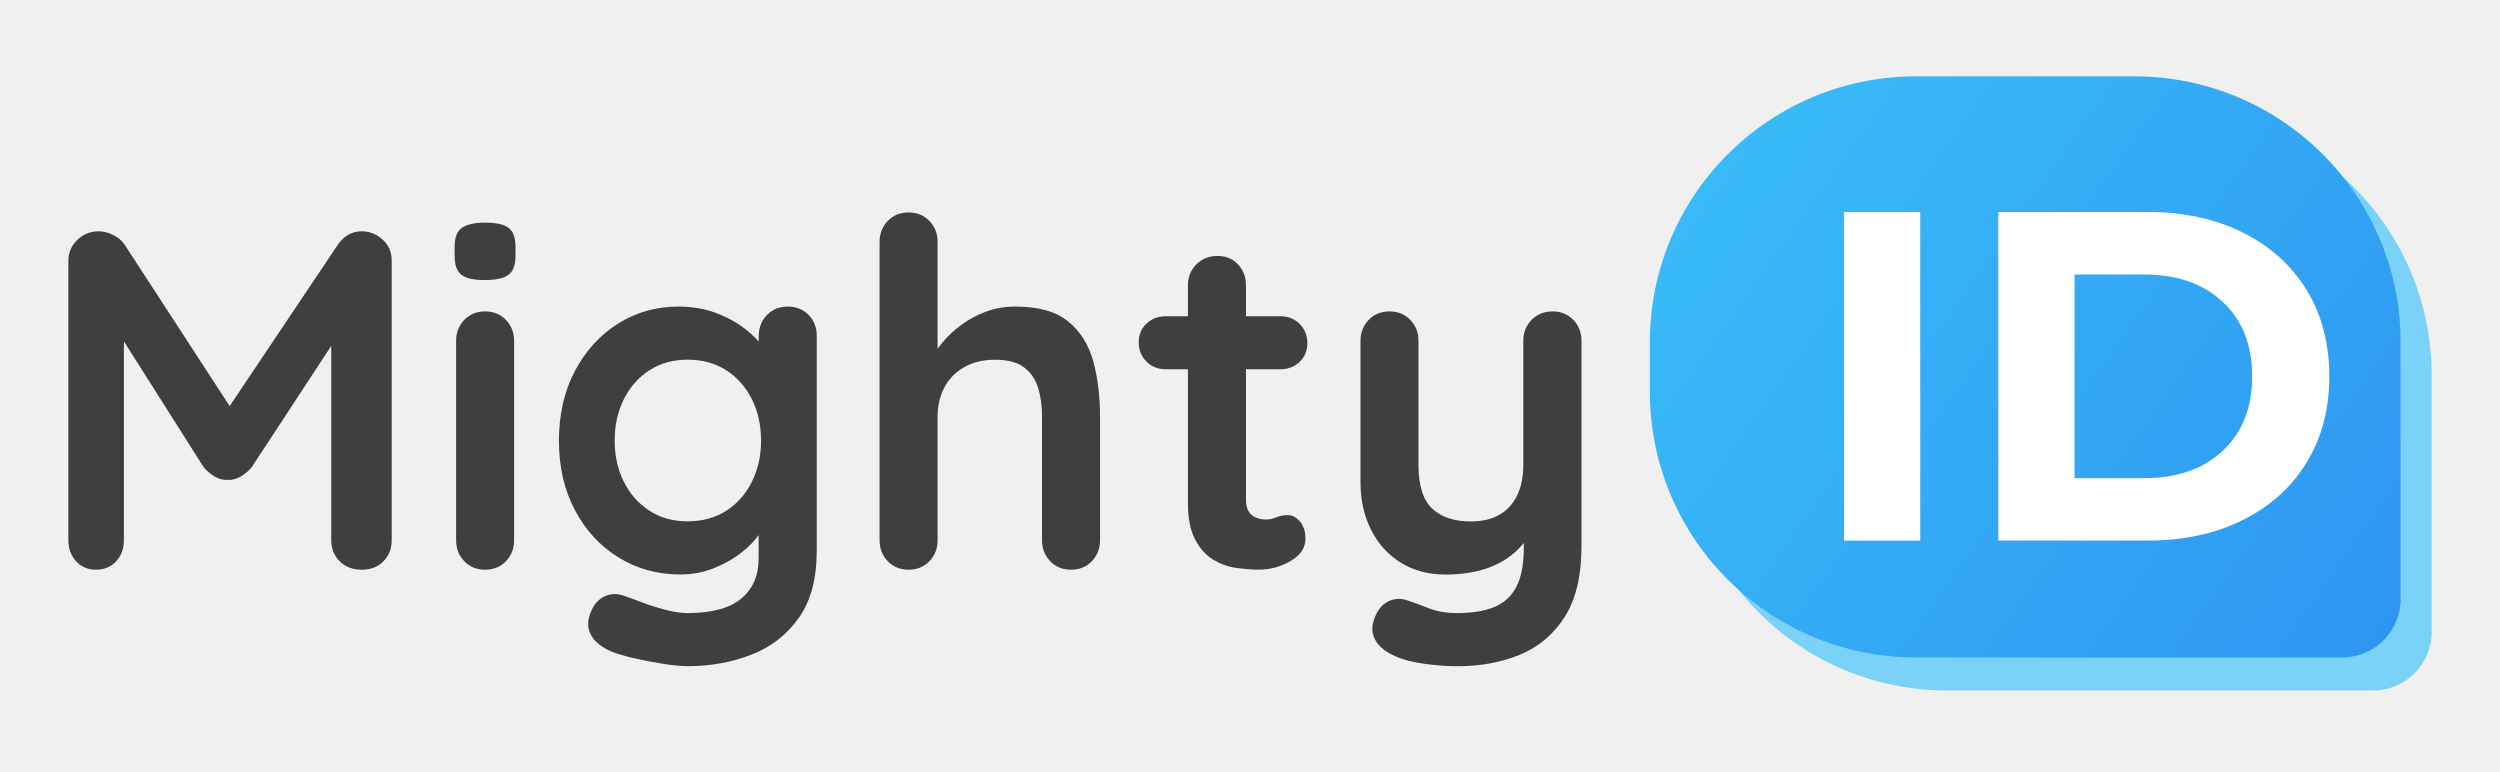
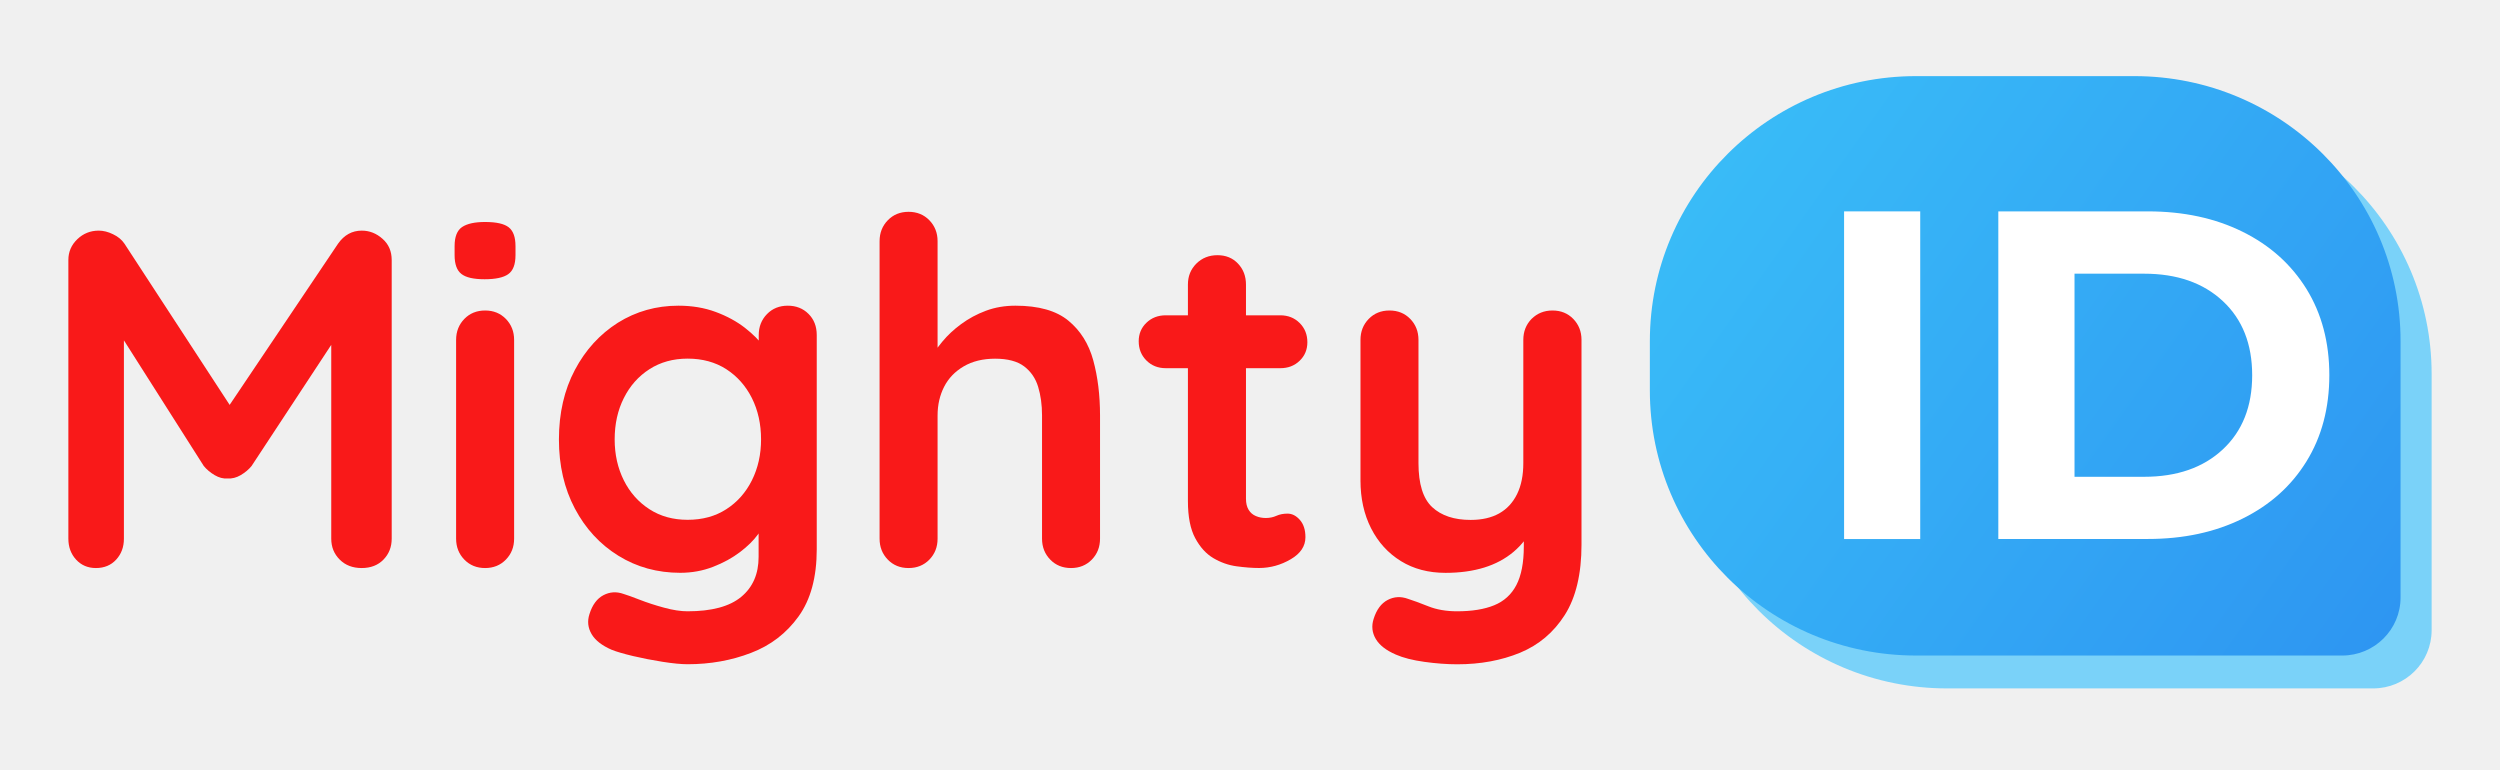
- <svg xmlns="http://www.w3.org/2000/svg" width="512" height="158" viewBox="0 0 512 158" fill="none">
-   <path d="M486.031 141.401H398.765C368.657 141.401 344.256 117.036 344.256 86.972V76.818C344.256 46.754 368.657 22.389 398.765 22.389H443.491C473.6 22.389 498 46.754 498 76.818V129.449C498 136.048 492.639 141.401 486.031 141.401Z" fill="#7AD2F9" />
-   <path d="M479.667 134.649H392.401C362.293 134.649 337.892 110.285 337.892 80.221V70.066C337.892 40.002 362.293 15.638 392.401 15.638H437.127C467.236 15.638 491.636 40.002 491.636 70.066V122.698C491.649 129.309 486.288 134.649 479.667 134.649Z" fill="url(#paint0_linear_8367_69970)" />
-   <path d="M377.669 43.416H393.263V110.72H377.669V43.416Z" fill="white" />
-   <path d="M409.256 43.416H439.879C447.194 43.416 453.66 44.815 459.278 47.601C464.896 50.387 469.254 54.315 472.378 59.373C475.49 64.443 477.045 70.335 477.045 77.062C477.045 83.788 475.49 89.694 472.378 94.751C469.267 99.822 464.896 103.737 459.278 106.523C453.66 109.308 447.194 110.708 439.879 110.708H409.256V43.416ZM439.107 97.935C445.844 97.935 451.218 96.061 455.229 92.312C459.24 88.564 461.245 83.48 461.245 77.075C461.245 70.669 459.24 65.586 455.229 61.837C451.218 58.089 445.844 56.215 439.107 56.215H424.863V97.935H439.107Z" fill="white" />
-   <path d="M20.235 47.37C21.161 47.37 22.138 47.614 23.153 48.115C24.182 48.602 24.953 49.257 25.48 50.04L49.534 87.011L44.584 86.818L69.242 50.04C70.502 48.256 72.109 47.37 74.089 47.37C75.67 47.37 77.097 47.935 78.344 49.052C79.604 50.169 80.221 51.619 80.221 53.404V110.644C80.221 112.364 79.655 113.789 78.537 114.944C77.418 116.099 75.927 116.677 74.076 116.677C72.225 116.677 70.72 116.099 69.576 114.944C68.419 113.789 67.841 112.364 67.841 110.644V64.071L71.697 64.957L51.526 95.714C50.935 96.446 50.189 97.062 49.302 97.588C48.415 98.115 47.503 98.346 46.577 98.281C45.716 98.346 44.841 98.115 43.954 97.588C43.067 97.062 42.322 96.433 41.73 95.714L22.806 65.855L25.378 60.618V110.644C25.378 112.364 24.85 113.789 23.796 114.944C22.742 116.099 21.354 116.677 19.644 116.677C17.998 116.677 16.636 116.099 15.581 114.944C14.527 113.789 14 112.351 14 110.644V53.391C14 51.748 14.604 50.323 15.825 49.142C17.047 47.961 18.525 47.37 20.235 47.37Z" fill="#3F3F3F" />
-   <path d="M99.248 57.357C96.998 57.357 95.417 56.998 94.491 56.266C93.565 55.547 93.103 54.251 93.103 52.415V50.541C93.103 48.628 93.617 47.331 94.632 46.638C95.661 45.945 97.216 45.598 99.338 45.598C101.652 45.598 103.259 45.958 104.184 46.69C105.11 47.421 105.573 48.705 105.573 50.541V52.415C105.573 54.328 105.071 55.624 104.082 56.317C103.104 57.01 101.485 57.357 99.248 57.357ZM105.29 110.643C105.29 112.363 104.724 113.788 103.606 114.944C102.487 116.099 101.06 116.677 99.35 116.677C97.628 116.677 96.214 116.099 95.095 114.944C93.977 113.788 93.411 112.363 93.411 110.643V69.809C93.411 68.102 93.977 66.664 95.095 65.508C96.214 64.353 97.641 63.776 99.35 63.776C101.06 63.776 102.487 64.353 103.606 65.508C104.724 66.664 105.29 68.102 105.29 69.809V110.643Z" fill="#3F3F3F" />
-   <path d="M138.946 62.788C141.723 62.788 144.256 63.212 146.57 64.072C148.884 64.932 150.877 66.023 152.561 67.332C154.245 68.654 155.569 69.989 156.52 71.337C157.472 72.685 157.96 73.828 157.96 74.752L155.389 76.036V68.821C155.389 67.114 155.955 65.676 157.073 64.521C158.192 63.365 159.619 62.788 161.329 62.788C163.038 62.788 164.465 63.353 165.584 64.469C166.702 65.586 167.268 67.037 167.268 68.821V112.814C167.268 118.552 166.034 123.147 163.553 126.6C161.071 130.066 157.832 132.57 153.795 134.11C149.771 135.663 145.439 136.434 140.823 136.434C139.499 136.434 137.789 136.267 135.681 135.933C133.573 135.599 131.554 135.201 129.639 134.752C127.723 134.29 126.27 133.866 125.281 133.468C123.301 132.608 121.925 131.543 121.167 130.259C120.408 128.975 120.254 127.602 120.717 126.151C121.308 124.238 122.272 122.942 123.584 122.249C124.908 121.555 126.283 121.478 127.736 122.005C128.392 122.197 129.484 122.595 131.001 123.186C132.518 123.776 134.19 124.328 136.002 124.816C137.815 125.317 139.422 125.561 140.811 125.561C145.76 125.561 149.424 124.572 151.802 122.595C154.181 120.618 155.363 117.884 155.363 114.392V105.792L156.546 106.677C156.546 107.538 156.096 108.577 155.209 109.797C154.322 111.016 153.101 112.223 151.545 113.404C149.99 114.585 148.164 115.599 146.056 116.421C143.947 117.242 141.698 117.653 139.319 117.653C134.627 117.653 130.41 116.485 126.643 114.149C122.877 111.812 119.907 108.577 117.734 104.457C115.562 100.336 114.469 95.612 114.469 90.272C114.469 84.867 115.562 80.105 117.734 75.984C119.907 71.864 122.851 68.641 126.54 66.292C130.269 63.956 134.395 62.788 138.946 62.788ZM140.823 73.661C137.854 73.661 135.244 74.392 133.007 75.83C130.757 77.281 129.009 79.258 127.762 81.761C126.502 84.264 125.885 87.101 125.885 90.259C125.885 93.353 126.515 96.164 127.762 98.667C129.009 101.17 130.77 103.147 133.007 104.598C135.244 106.048 137.854 106.767 140.823 106.767C143.857 106.767 146.506 106.048 148.743 104.598C150.992 103.147 152.741 101.17 153.988 98.667C155.235 96.164 155.865 93.365 155.865 90.259C155.865 87.101 155.235 84.264 153.988 81.761C152.728 79.258 150.98 77.281 148.743 75.83C146.506 74.392 143.87 73.661 140.823 73.661Z" fill="#3F3F3F" />
-   <path d="M207.957 62.788C212.714 62.788 216.327 63.815 218.795 65.856C221.276 67.897 222.973 70.618 223.899 74.007C224.824 77.409 225.287 81.171 225.287 85.33V110.644C225.287 112.364 224.722 113.789 223.603 114.945C222.485 116.1 221.058 116.678 219.348 116.678C217.625 116.678 216.211 116.1 215.092 114.945C213.974 113.789 213.408 112.364 213.408 110.644V85.33C213.408 83.16 213.138 81.196 212.611 79.45C212.084 77.704 211.12 76.305 209.744 75.253C208.356 74.2 206.376 73.674 203.805 73.674C201.298 73.674 199.151 74.2 197.364 75.253C195.577 76.305 194.24 77.704 193.353 79.45C192.466 81.196 192.016 83.16 192.016 85.33V110.644C192.016 112.364 191.45 113.789 190.332 114.945C189.214 116.1 187.786 116.678 186.077 116.678C184.354 116.678 182.94 116.1 181.821 114.945C180.703 113.789 180.137 112.364 180.137 110.644V49.54C180.137 47.833 180.703 46.395 181.821 45.24C182.94 44.084 184.367 43.507 186.077 43.507C187.786 43.507 189.214 44.084 190.332 45.24C191.45 46.395 192.016 47.833 192.016 49.54V74.059L190.525 73.764C191.116 72.647 191.939 71.44 193.006 70.156C194.06 68.873 195.346 67.666 196.863 66.549C198.38 65.432 200.064 64.521 201.915 63.828C203.766 63.135 205.785 62.788 207.957 62.788Z" fill="#3F3F3F" />
-   <path d="M238.747 64.765H262.21C263.791 64.765 265.115 65.291 266.169 66.344C267.223 67.396 267.75 68.718 267.75 70.297C267.75 71.812 267.223 73.083 266.169 74.097C265.115 75.124 263.791 75.625 262.21 75.625H238.747C237.166 75.625 235.842 75.098 234.788 74.046C233.734 72.993 233.207 71.671 233.207 70.092C233.207 68.577 233.734 67.306 234.788 66.292C235.842 65.278 237.166 64.765 238.747 64.765ZM249.341 52.415C251.051 52.415 252.465 52.993 253.545 54.148C254.637 55.304 255.177 56.742 255.177 58.449V102.441C255.177 103.365 255.357 104.123 255.717 104.713C256.077 105.304 256.579 105.74 257.209 105.997C257.839 106.267 258.507 106.395 259.24 106.395C260.037 106.395 260.757 106.241 261.412 105.946C262.068 105.65 262.827 105.496 263.688 105.496C264.614 105.496 265.449 105.92 266.208 106.78C266.966 107.64 267.352 108.821 267.352 110.336C267.352 112.184 266.349 113.699 264.331 114.88C262.312 116.061 260.153 116.664 257.851 116.664C256.463 116.664 254.933 116.549 253.249 116.318C251.565 116.087 249.984 115.522 248.492 114.636C247.001 113.75 245.767 112.377 244.777 110.528C243.787 108.68 243.286 106.151 243.286 102.916V58.436C243.286 56.729 243.864 55.291 245.021 54.136C246.191 52.98 247.631 52.415 249.341 52.415Z" fill="#3F3F3F" />
-   <path d="M317.953 63.776C319.663 63.776 321.09 64.353 322.208 65.509C323.327 66.664 323.892 68.102 323.892 69.809V111.825C323.892 117.884 322.748 122.71 320.473 126.305C318.197 129.899 315.137 132.479 311.319 134.071C307.488 135.65 303.194 136.446 298.45 136.446C296.342 136.446 294.092 136.279 291.714 135.945C289.335 135.611 287.394 135.124 285.877 134.456C283.897 133.596 282.522 132.531 281.763 131.247C281.005 129.963 280.851 128.59 281.313 127.139C281.905 125.226 282.869 123.93 284.18 123.237C285.504 122.543 286.88 122.466 288.333 122.993C289.387 123.326 290.775 123.84 292.485 124.52C294.195 125.214 296.188 125.56 298.425 125.56C301.459 125.56 303.991 125.149 305.997 124.328C308.015 123.506 309.532 122.12 310.548 120.181C311.563 118.23 312.078 115.586 312.078 112.223V105.599L314.16 107.973C313.042 110.143 311.641 111.94 309.956 113.365C308.272 114.777 306.28 115.855 303.966 116.574C301.651 117.293 299.016 117.665 296.046 117.665C292.549 117.665 289.49 116.857 286.893 115.239C284.283 113.622 282.252 111.388 280.799 108.513C279.346 105.65 278.626 102.364 278.626 98.68V69.809C278.626 68.102 279.192 66.664 280.311 65.509C281.429 64.353 282.856 63.776 284.566 63.776C286.276 63.776 287.703 64.353 288.821 65.509C289.94 66.664 290.505 68.102 290.505 69.809V95.124C290.505 99.411 291.444 102.428 293.321 104.174C295.198 105.92 297.82 106.792 301.189 106.792C303.503 106.792 305.444 106.343 307.025 105.457C308.606 104.572 309.828 103.249 310.689 101.504C311.551 99.758 311.975 97.627 311.975 95.124V69.809C311.975 68.102 312.54 66.664 313.659 65.509C314.829 64.353 316.243 63.776 317.953 63.776Z" fill="#3F3F3F" />
+ <svg xmlns="http://www.w3.org/2000/svg" width="156" height="48" viewBox="0 0 156 48" fill="none">
+   <path d="M148.088 42.957H121.499C112.325 42.957 104.891 35.555 104.891 26.422V23.337C104.891 14.204 112.325 6.802 121.499 6.802H135.126C144.3 6.802 151.734 14.204 151.734 23.337V39.326C151.734 41.331 150.101 42.957 148.088 42.957Z" fill="#7AD2F9" />
+   <path d="M146.149 40.906H119.56C110.386 40.906 102.951 33.504 102.951 24.371V21.286C102.951 12.152 110.386 4.75 119.56 4.75H133.187C142.361 4.75 149.795 12.152 149.795 21.286V37.275C149.799 39.284 148.166 40.906 146.149 40.906Z" fill="url(#paint0_linear_77_9298)" />
+   <path d="M115.071 13.19H119.822V33.636H115.071V13.19Z" fill="white" />
+   <path d="M124.695 13.19H134.025C136.254 13.19 138.225 13.614 139.936 14.461C141.648 15.307 142.976 16.5 143.928 18.037C144.876 19.577 145.35 21.367 145.35 23.411C145.35 25.454 144.876 27.248 143.928 28.785C142.98 30.325 141.648 31.515 139.936 32.361C138.225 33.207 136.254 33.632 134.025 33.632H124.695V13.19ZM133.79 29.752C135.843 29.752 137.48 29.183 138.702 28.044C139.925 26.905 140.536 25.361 140.536 23.415C140.536 21.469 139.925 19.924 138.702 18.786C137.48 17.647 135.843 17.078 133.79 17.078H129.45V29.752H133.79Z" fill="white" />
+   <path d="M6.165 14.391C6.447 14.391 6.745 14.465 7.055 14.617C7.368 14.765 7.603 14.964 7.764 15.202L15.092 26.433L13.584 26.375L21.097 15.202C21.481 14.66 21.971 14.391 22.574 14.391C23.056 14.391 23.49 14.562 23.87 14.902C24.254 15.241 24.442 15.681 24.442 16.224V33.613C24.442 34.136 24.27 34.568 23.929 34.919C23.588 35.27 23.134 35.446 22.57 35.446C22.006 35.446 21.548 35.27 21.199 34.919C20.846 34.568 20.67 34.136 20.67 33.613V19.464L21.845 19.733L15.699 29.077C15.519 29.3 15.292 29.487 15.022 29.647C14.752 29.807 14.473 29.877 14.191 29.857C13.929 29.877 13.663 29.807 13.392 29.647C13.122 29.487 12.895 29.296 12.715 29.077L6.949 20.006L7.732 18.415V33.613C7.732 34.136 7.572 34.568 7.25 34.919C6.929 35.27 6.506 35.446 5.985 35.446C5.484 35.446 5.069 35.27 4.747 34.919C4.426 34.568 4.266 34.132 4.266 33.613V16.22C4.266 15.72 4.45 15.288 4.822 14.929C5.194 14.57 5.644 14.391 6.165 14.391Z" fill="#F91919" />
+   <path d="M30.239 17.425C29.554 17.425 29.072 17.316 28.79 17.093C28.508 16.875 28.367 16.481 28.367 15.923V15.354C28.367 14.773 28.524 14.379 28.833 14.168C29.147 13.958 29.621 13.852 30.267 13.852C30.972 13.852 31.462 13.962 31.744 14.184C32.026 14.406 32.167 14.796 32.167 15.354V15.923C32.167 16.504 32.014 16.898 31.712 17.109C31.415 17.32 30.921 17.425 30.239 17.425ZM32.081 33.613C32.081 34.136 31.908 34.569 31.567 34.919C31.227 35.27 30.792 35.446 30.271 35.446C29.746 35.446 29.315 35.27 28.974 34.919C28.634 34.569 28.461 34.136 28.461 33.613V21.208C28.461 20.689 28.634 20.252 28.974 19.901C29.315 19.55 29.75 19.375 30.271 19.375C30.792 19.375 31.227 19.55 31.567 19.901C31.908 20.252 32.081 20.689 32.081 21.208V33.613Z" fill="#F91919" />
+   <path d="M42.335 19.075C43.181 19.075 43.953 19.203 44.658 19.465C45.363 19.726 45.97 20.058 46.483 20.455C46.996 20.857 47.4 21.262 47.69 21.672C47.98 22.081 48.129 22.429 48.129 22.709L47.345 23.099V20.908C47.345 20.389 47.517 19.952 47.858 19.601C48.199 19.25 48.634 19.075 49.155 19.075C49.676 19.075 50.111 19.246 50.451 19.586C50.792 19.925 50.965 20.366 50.965 20.908V34.272C50.965 36.016 50.588 37.412 49.833 38.461C49.077 39.514 48.089 40.274 46.859 40.742C45.633 41.214 44.313 41.448 42.907 41.448C42.504 41.448 41.983 41.397 41.34 41.296C40.698 41.195 40.083 41.074 39.499 40.937C38.916 40.797 38.473 40.668 38.171 40.547C37.568 40.286 37.149 39.962 36.918 39.572C36.687 39.182 36.64 38.765 36.781 38.324C36.961 37.743 37.255 37.349 37.654 37.139C38.058 36.928 38.477 36.905 38.92 37.065C39.119 37.123 39.452 37.244 39.914 37.423C40.377 37.603 40.886 37.77 41.438 37.919C41.99 38.071 42.48 38.145 42.903 38.145C44.411 38.145 45.528 37.845 46.252 37.244C46.977 36.644 47.337 35.813 47.337 34.752V32.139L47.698 32.408C47.698 32.669 47.561 32.985 47.29 33.356C47.02 33.726 46.648 34.093 46.174 34.452C45.7 34.811 45.144 35.119 44.501 35.368C43.859 35.618 43.173 35.743 42.449 35.743C41.019 35.743 39.734 35.388 38.587 34.678C37.439 33.968 36.534 32.985 35.872 31.734C35.21 30.482 34.877 29.047 34.877 27.424C34.877 25.782 35.21 24.336 35.872 23.084C36.534 21.832 37.431 20.853 38.555 20.139C39.691 19.43 40.949 19.075 42.335 19.075ZM42.907 22.378C42.002 22.378 41.207 22.6 40.526 23.037C39.84 23.478 39.307 24.078 38.927 24.839C38.544 25.599 38.355 26.461 38.355 27.42C38.355 28.36 38.547 29.214 38.927 29.975C39.307 30.735 39.844 31.336 40.526 31.776C41.207 32.217 42.002 32.436 42.907 32.436C43.832 32.436 44.639 32.217 45.32 31.776C46.005 31.336 46.538 30.735 46.918 29.975C47.298 29.214 47.49 28.364 47.49 27.42C47.49 26.461 47.298 25.599 46.918 24.839C46.534 24.078 46.002 23.478 45.32 23.037C44.639 22.6 43.836 22.378 42.907 22.378Z" fill="#F91919" />
+   <path d="M63.362 19.075C64.811 19.075 65.912 19.387 66.664 20.007C67.42 20.627 67.937 21.454 68.219 22.483C68.501 23.517 68.642 24.659 68.642 25.923V33.613C68.642 34.136 68.47 34.569 68.129 34.92C67.788 35.271 67.353 35.446 66.832 35.446C66.308 35.446 65.877 35.271 65.536 34.92C65.195 34.569 65.023 34.136 65.023 33.613V25.923C65.023 25.264 64.941 24.667 64.78 24.137C64.619 23.607 64.326 23.181 63.907 22.862C63.483 22.542 62.88 22.382 62.097 22.382C61.333 22.382 60.679 22.542 60.134 22.862C59.59 23.181 59.183 23.607 58.912 24.137C58.642 24.667 58.505 25.264 58.505 25.923V33.613C58.505 34.136 58.333 34.569 57.992 34.92C57.651 35.271 57.216 35.446 56.695 35.446C56.17 35.446 55.739 35.271 55.399 34.92C55.058 34.569 54.886 34.136 54.886 33.613V15.05C54.886 14.531 55.058 14.095 55.399 13.744C55.739 13.393 56.174 13.217 56.695 13.217C57.216 13.217 57.651 13.393 57.992 13.744C58.333 14.095 58.505 14.531 58.505 15.05V22.499L58.05 22.409C58.231 22.07 58.481 21.703 58.806 21.313C59.128 20.923 59.519 20.557 59.982 20.218C60.444 19.878 60.957 19.601 61.521 19.391C62.085 19.18 62.7 19.075 63.362 19.075Z" fill="#F91919" />
+   <path d="M72.743 19.675H79.892C80.374 19.675 80.777 19.835 81.098 20.155C81.419 20.475 81.58 20.877 81.58 21.356C81.58 21.817 81.419 22.203 81.098 22.511C80.777 22.823 80.374 22.975 79.892 22.975H72.743C72.261 22.975 71.858 22.815 71.537 22.495C71.216 22.175 71.055 21.774 71.055 21.294C71.055 20.834 71.216 20.448 71.537 20.14C71.858 19.831 72.261 19.675 72.743 19.675ZM75.971 15.924C76.492 15.924 76.923 16.099 77.252 16.45C77.585 16.801 77.749 17.238 77.749 17.757V31.122C77.749 31.402 77.804 31.632 77.914 31.812C78.023 31.991 78.176 32.124 78.368 32.202C78.56 32.284 78.764 32.323 78.987 32.323C79.23 32.323 79.449 32.276 79.649 32.186C79.849 32.096 80.08 32.05 80.342 32.05C80.624 32.05 80.879 32.178 81.11 32.44C81.341 32.701 81.459 33.06 81.459 33.52C81.459 34.081 81.153 34.542 80.538 34.9C79.923 35.259 79.265 35.443 78.564 35.443C78.141 35.443 77.675 35.407 77.162 35.337C76.649 35.267 76.167 35.095 75.712 34.826C75.258 34.557 74.882 34.14 74.58 33.578C74.279 33.017 74.126 32.249 74.126 31.266V17.753C74.126 17.234 74.302 16.797 74.655 16.446C75.011 16.095 75.45 15.924 75.971 15.924Z" fill="#F91919" />
+   <path d="M96.876 19.375C97.397 19.375 97.832 19.55 98.173 19.901C98.513 20.253 98.686 20.689 98.686 21.208V33.972C98.686 35.813 98.337 37.279 97.644 38.371C96.951 39.463 96.018 40.247 94.855 40.73C93.688 41.21 92.379 41.452 90.934 41.452C90.292 41.452 89.606 41.401 88.882 41.3C88.157 41.199 87.565 41.05 87.103 40.847C86.5 40.586 86.081 40.263 85.85 39.873C85.619 39.483 85.572 39.065 85.713 38.625C85.893 38.044 86.187 37.65 86.586 37.439C86.99 37.228 87.409 37.205 87.851 37.365C88.172 37.466 88.596 37.622 89.117 37.829C89.638 38.04 90.245 38.145 90.926 38.145C91.851 38.145 92.622 38.02 93.233 37.77C93.848 37.521 94.311 37.1 94.62 36.511C94.929 35.918 95.086 35.115 95.086 34.093V32.081L95.721 32.802C95.38 33.461 94.953 34.007 94.44 34.44C93.927 34.869 93.32 35.197 92.615 35.415C91.909 35.633 91.106 35.746 90.202 35.746C89.136 35.746 88.204 35.501 87.413 35.01C86.618 34.518 85.999 33.84 85.556 32.966C85.113 32.096 84.894 31.098 84.894 29.979V21.208C84.894 20.689 85.066 20.253 85.407 19.901C85.748 19.55 86.183 19.375 86.704 19.375C87.225 19.375 87.659 19.55 88 19.901C88.341 20.253 88.513 20.689 88.513 21.208V28.898C88.513 30.201 88.799 31.117 89.371 31.648C89.943 32.178 90.742 32.443 91.768 32.443C92.474 32.443 93.065 32.307 93.547 32.038C94.028 31.769 94.401 31.367 94.663 30.837C94.925 30.306 95.055 29.659 95.055 28.898V21.208C95.055 20.689 95.227 20.253 95.568 19.901C95.924 19.55 96.355 19.375 96.876 19.375Z" fill="#F91919" />
  <defs>
-     <linearGradient id="paint0_linear_8367_69970" x1="338.703" y1="21.588" x2="500.809" y2="136.062" gradientUnits="userSpaceOnUse">
+     <linearGradient id="paint0_linear_77_9298" x1="103.199" y1="6.558" x2="152.494" y2="41.471" gradientUnits="userSpaceOnUse">
      <stop stop-color="#3ABFF8" />
      <stop offset="1" stop-color="#2D93F1" />
    </linearGradient>
  </defs>
</svg>
